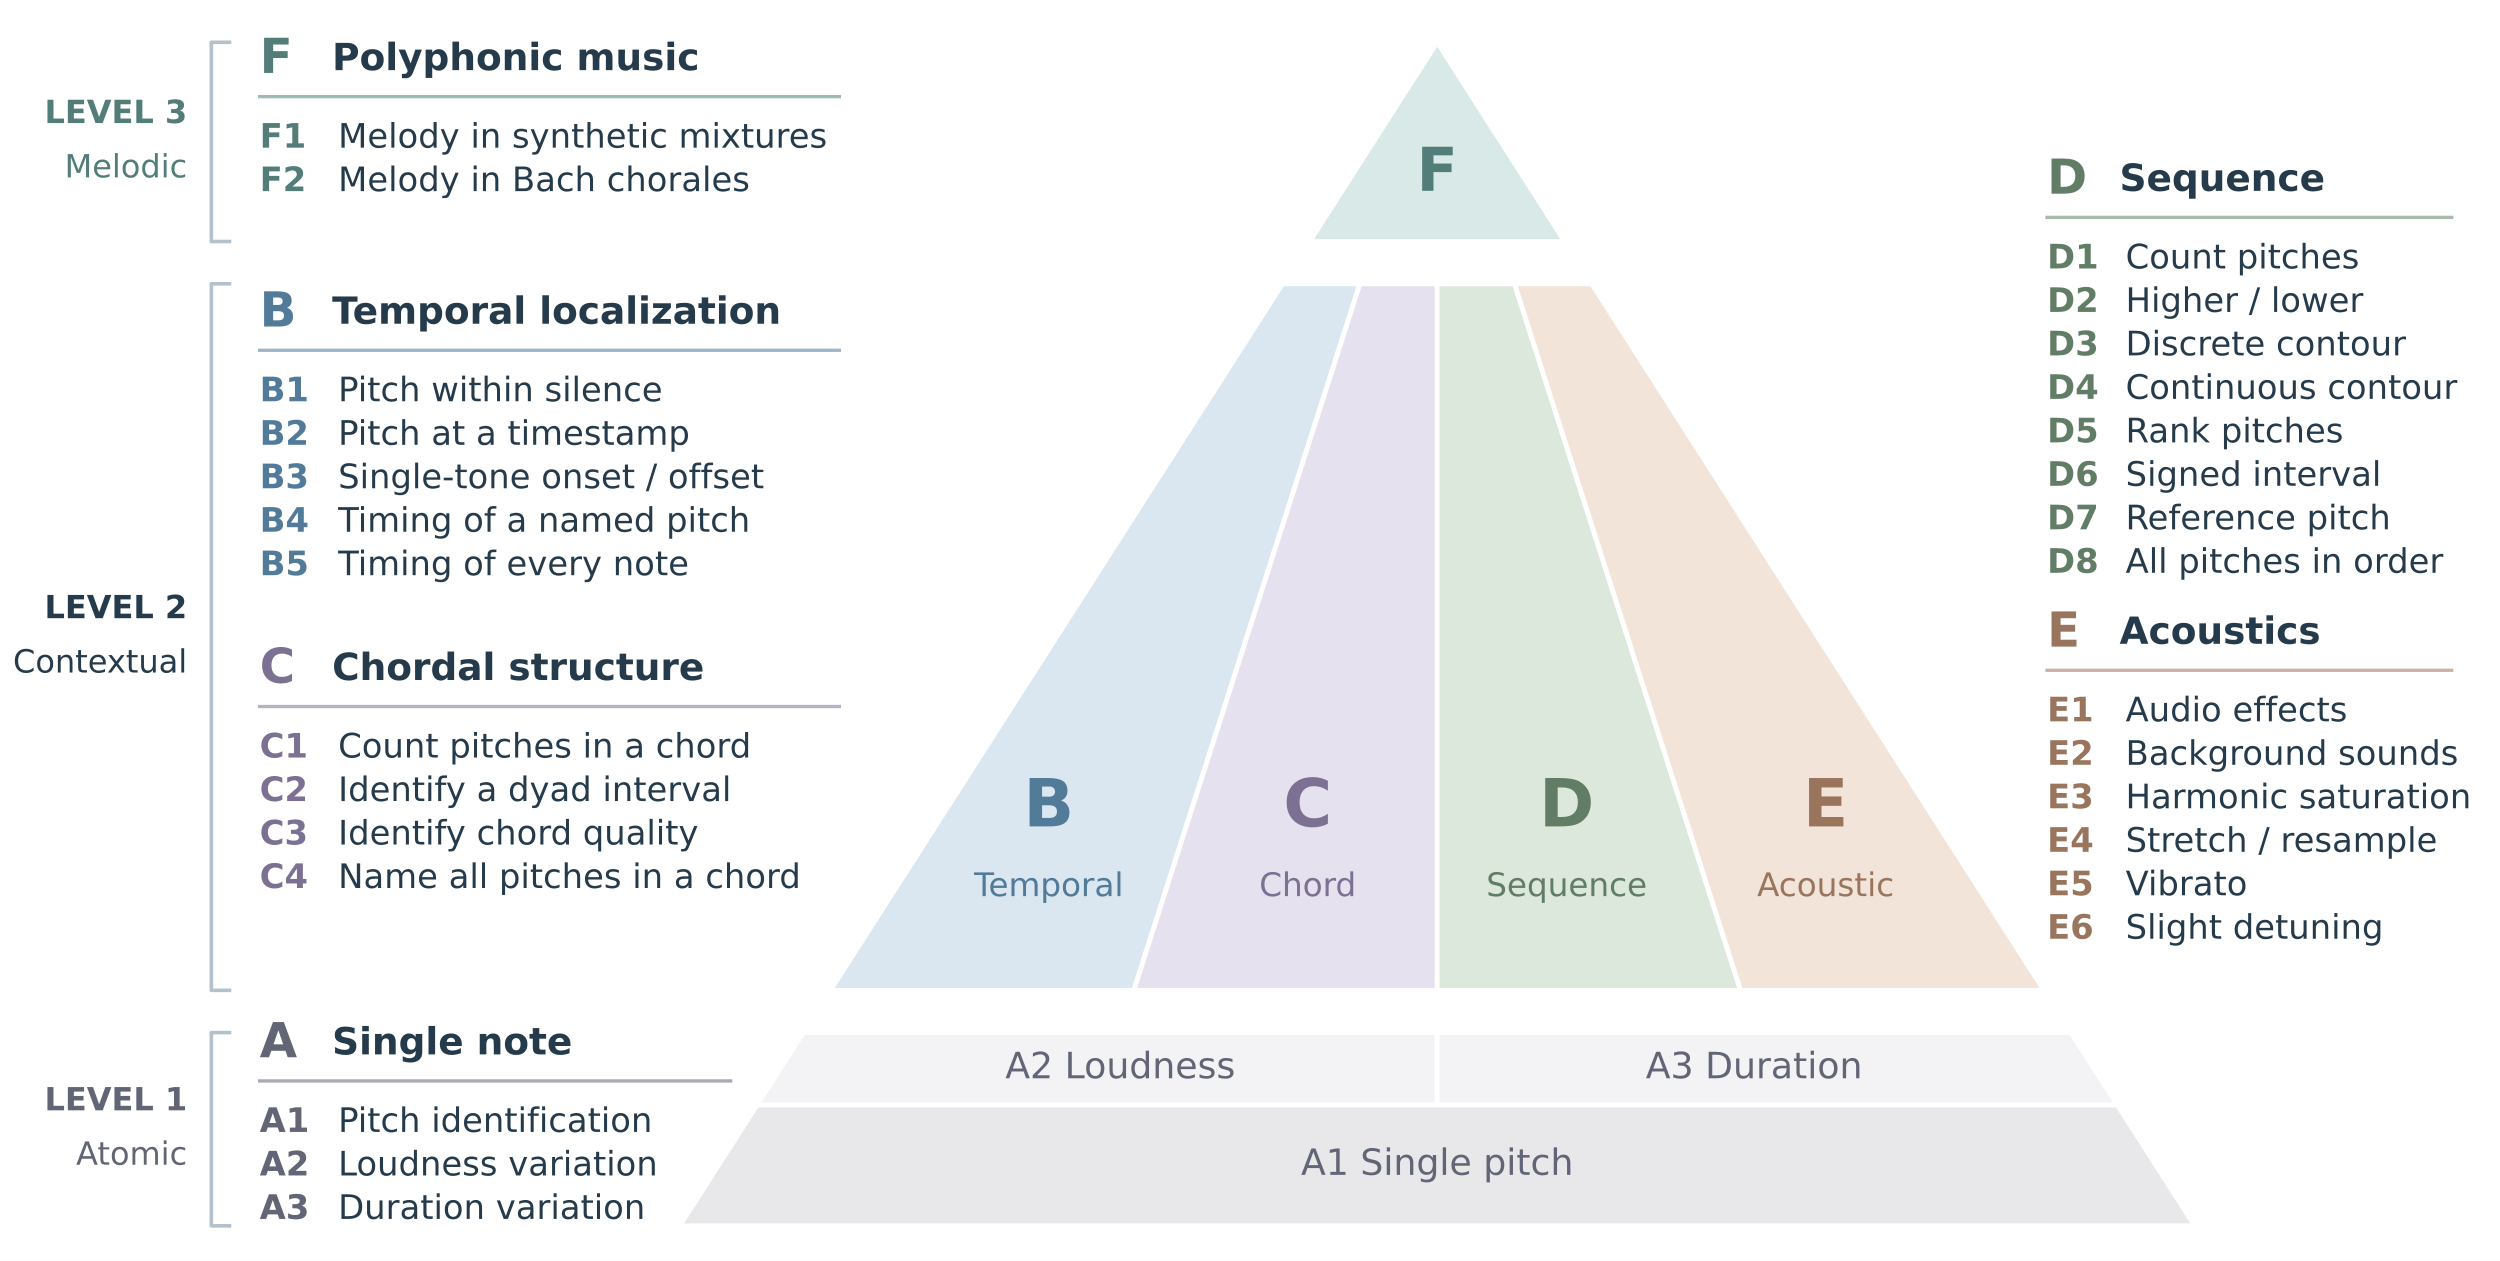
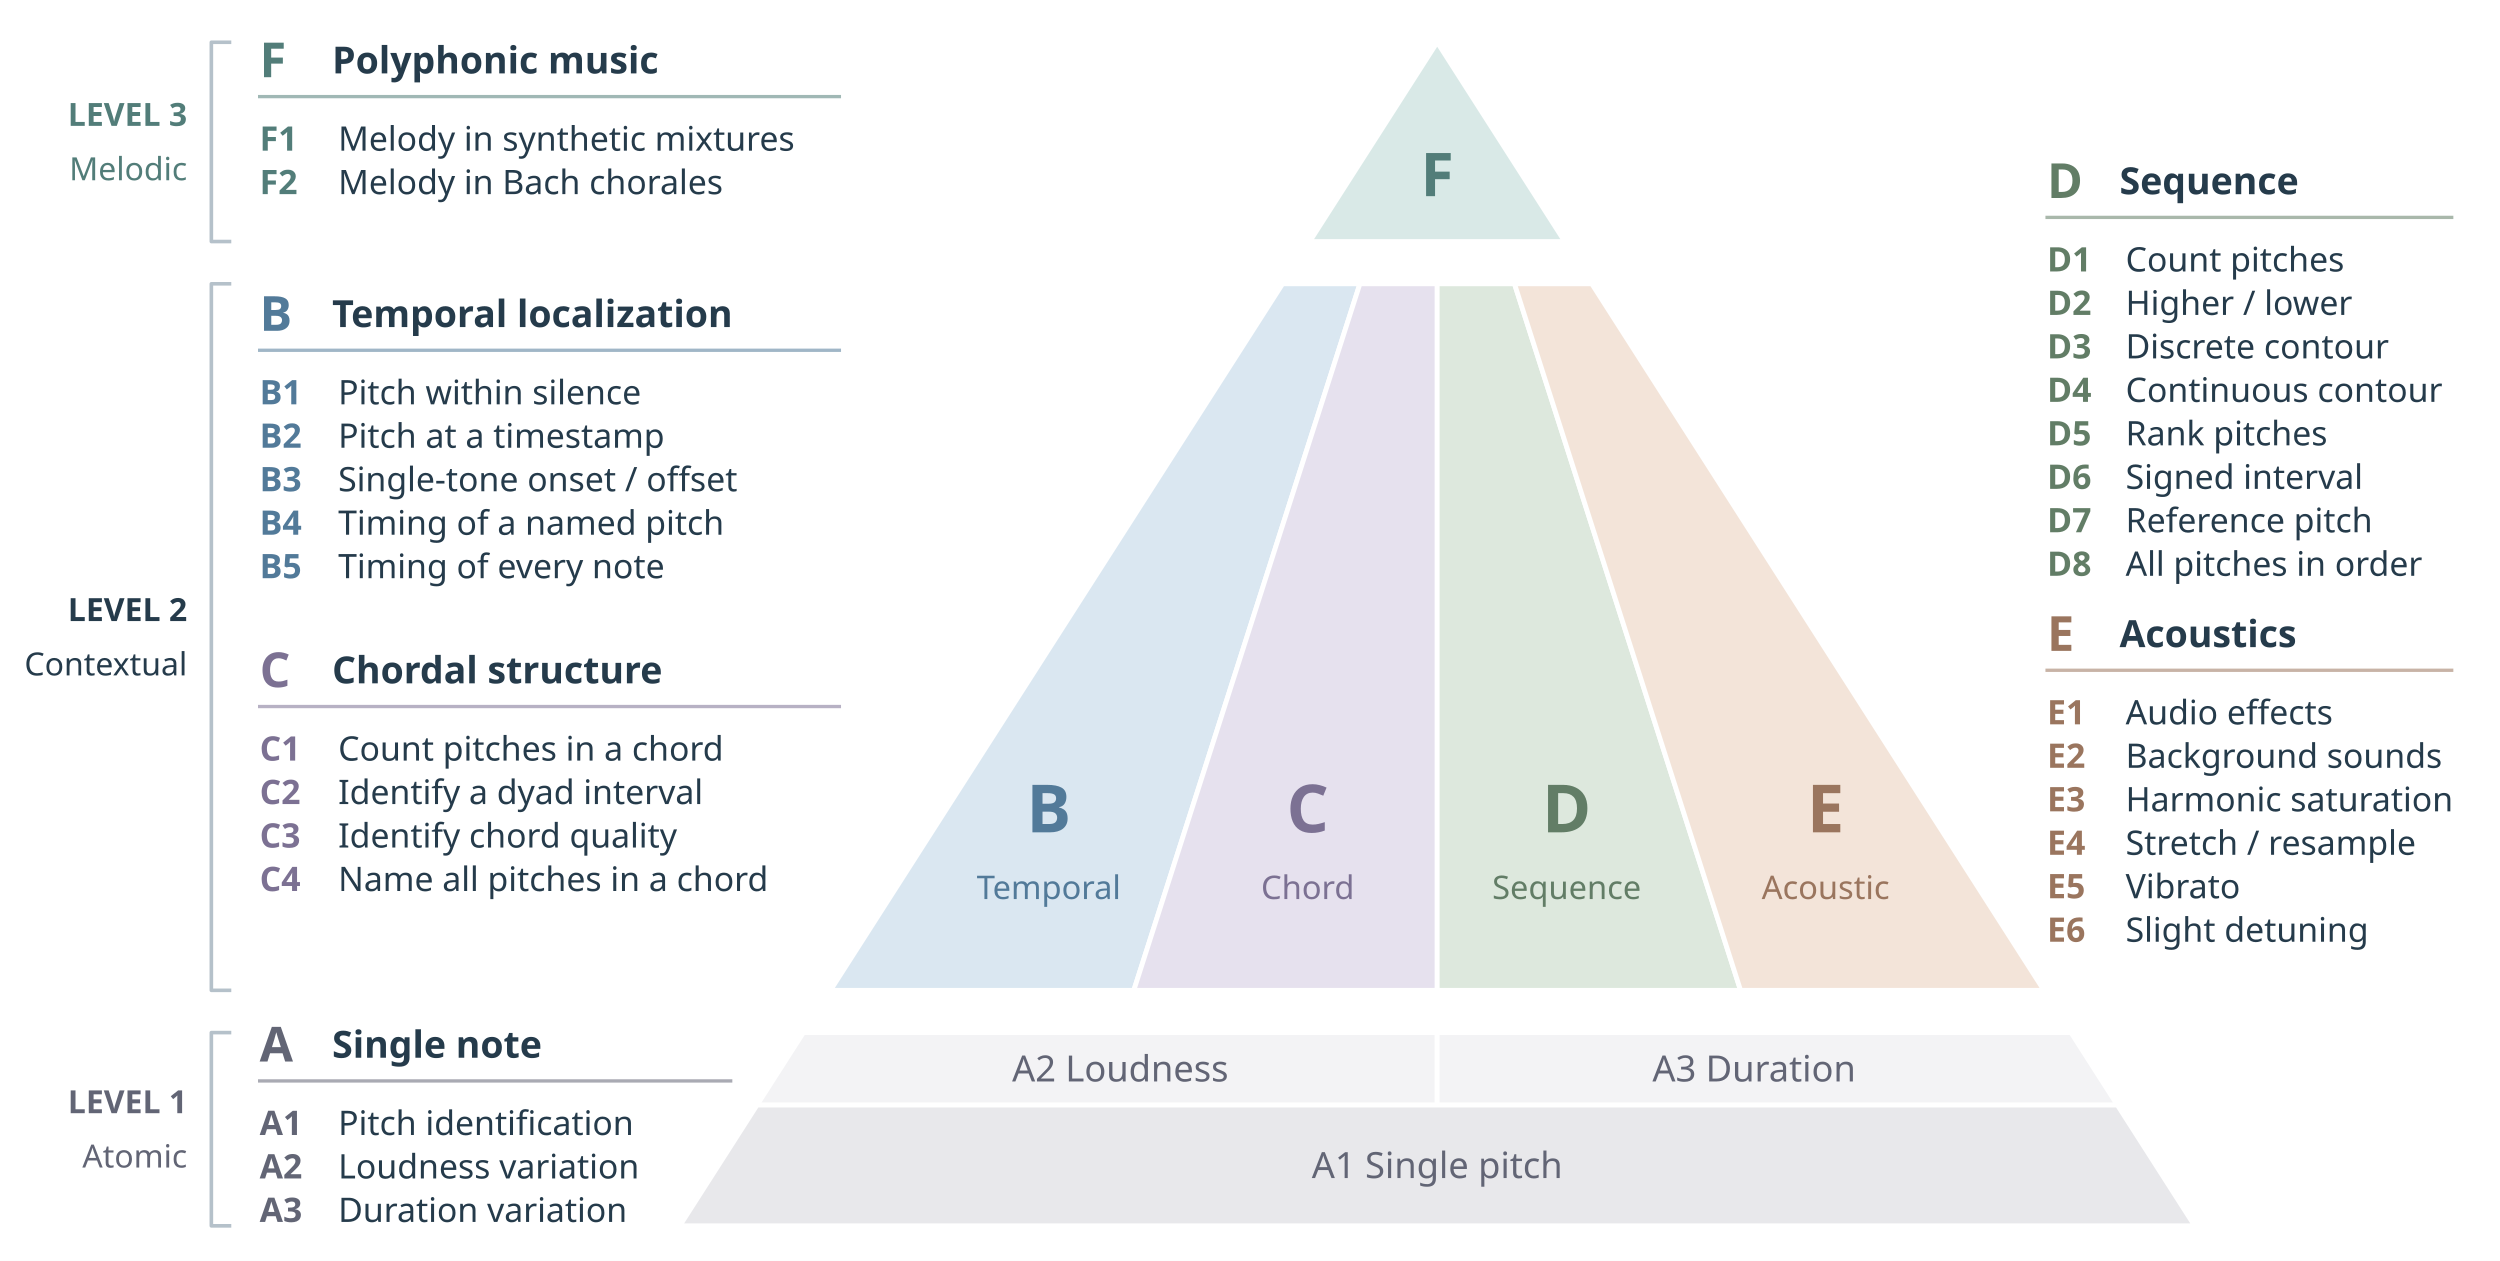
<svg xmlns="http://www.w3.org/2000/svg" width="414pt" height="208.8pt" viewBox="0 0 414 208.8" version="1.1">
  <defs>
    <style type="text/css">*{stroke-linejoin: round; stroke-linecap: butt}</style>
  </defs>
  <g id="figure_1">
    <g id="patch_1">
      <path d="M 0 208.8 L 414 208.8 L 414 0 L 0 0 z " style="fill: #ffffff" />
    </g>
    <g id="axes_1">
      <g id="patch_2">
-         <path d="M 238 7 L 259.12 40 L 216.88 40 z " clip-path="url(#p6b2ebe92a2)" style="fill: #d9e9e7; stroke: #ffffff; stroke-width: 0.8; stroke-linejoin: miter" />
+         <path d="M 238 7 L 259.12 40 L 216.88 40 z " clip-path="url(#p5113dd8b71)" style="fill: #d9e9e7; stroke: #ffffff; stroke-width: 0.8; stroke-linejoin: miter" />
      </g>
      <g id="patch_3">
-         <path d="M 212.4 47 L 225.2 47 L 187.76 164 L 137.52 164 z " clip-path="url(#p6b2ebe92a2)" style="fill: #dae7f1; stroke: #ffffff; stroke-width: 0.8; stroke-linejoin: miter" />
+         <path d="M 212.4 47 L 225.2 47 L 187.76 164 L 137.52 164 z " clip-path="url(#p5113dd8b71)" style="fill: #dae7f1; stroke: #ffffff; stroke-width: 0.8; stroke-linejoin: miter" />
      </g>
      <g id="patch_4">
-         <path d="M 225.2 47 L 238 47 L 238 164 L 187.76 164 z " clip-path="url(#p6b2ebe92a2)" style="fill: #e6e1ee; stroke: #ffffff; stroke-width: 0.8; stroke-linejoin: miter" />
+         <path d="M 225.2 47 L 238 47 L 238 164 L 187.76 164 z " clip-path="url(#p5113dd8b71)" style="fill: #e6e1ee; stroke: #ffffff; stroke-width: 0.8; stroke-linejoin: miter" />
      </g>
      <g id="patch_5">
-         <path d="M 238 47 L 250.8 47 L 288.24 164 L 238 164 z " clip-path="url(#p6b2ebe92a2)" style="fill: #dde8dd; stroke: #ffffff; stroke-width: 0.8; stroke-linejoin: miter" />
+         <path d="M 238 47 L 250.8 47 L 288.24 164 L 238 164 z " clip-path="url(#p5113dd8b71)" style="fill: #dde8dd; stroke: #ffffff; stroke-width: 0.8; stroke-linejoin: miter" />
      </g>
      <g id="patch_6">
-         <path d="M 250.8 47 L 263.6 47 L 338.48 164 L 288.24 164 z " clip-path="url(#p6b2ebe92a2)" style="fill: #f3e4d9; stroke: #ffffff; stroke-width: 0.8; stroke-linejoin: miter" />
+         <path d="M 250.8 47 L 263.6 47 L 338.48 164 L 288.24 164 z " clip-path="url(#p5113dd8b71)" style="fill: #f3e4d9; stroke: #ffffff; stroke-width: 0.8; stroke-linejoin: miter" />
      </g>
      <g id="patch_7">
-         <path d="M 133.04 171 L 238 171 L 238 183 L 125.36 183 z " clip-path="url(#p6b2ebe92a2)" style="fill: #f3f3f5; stroke: #ffffff; stroke-width: 0.8; stroke-linejoin: miter" />
+         <path d="M 133.04 171 L 238 171 L 238 183 L 125.36 183 z " clip-path="url(#p5113dd8b71)" style="fill: #f3f3f5; stroke: #ffffff; stroke-width: 0.8; stroke-linejoin: miter" />
      </g>
      <g id="patch_8">
-         <path d="M 238 171 L 342.96 171 L 350.64 183 L 238 183 z " clip-path="url(#p6b2ebe92a2)" style="fill: #f3f3f5; stroke: #ffffff; stroke-width: 0.8; stroke-linejoin: miter" />
+         <path d="M 238 171 L 342.96 171 L 350.64 183 L 238 183 z " clip-path="url(#p5113dd8b71)" style="fill: #f3f3f5; stroke: #ffffff; stroke-width: 0.8; stroke-linejoin: miter" />
      </g>
      <g id="patch_9">
-         <path d="M 125.36 183 L 350.64 183 L 363.44 203 L 112.56 203 z " clip-path="url(#p6b2ebe92a2)" style="fill: #e8e8eb; stroke: #ffffff; stroke-width: 0.8; stroke-linejoin: miter" />
+         <path d="M 125.36 183 L 350.64 183 L 363.44 203 L 112.56 203 z " clip-path="url(#p5113dd8b71)" style="fill: #e8e8eb; stroke: #ffffff; stroke-width: 0.8; stroke-linejoin: miter" />
      </g>
      <g id="line2d_1">
-         <path d="M 38 7 L 35 7 L 35 40 L 38 40 " clip-path="url(#p6b2ebe92a2)" style="fill: none; stroke: #b5c1ca; stroke-width: 0.6; stroke-linecap: square" />
+         <path d="M 38 7 L 35 7 L 35 40 L 38 40 " clip-path="url(#p5113dd8b71)" style="fill: none; stroke: #b5c1ca; stroke-width: 0.6; stroke-linecap: square" />
      </g>
      <g id="line2d_2">
-         <path d="M 38 47 L 35 47 L 35 164 L 38 164 " clip-path="url(#p6b2ebe92a2)" style="fill: none; stroke: #b5c1ca; stroke-width: 0.6; stroke-linecap: square" />
+         <path d="M 38 47 L 35 47 L 35 164 L 38 164 " clip-path="url(#p5113dd8b71)" style="fill: none; stroke: #b5c1ca; stroke-width: 0.6; stroke-linecap: square" />
      </g>
      <g id="line2d_3">
-         <path d="M 38 171 L 35 171 L 35 203 L 38 203 " clip-path="url(#p6b2ebe92a2)" style="fill: none; stroke: #b5c1ca; stroke-width: 0.6; stroke-linecap: square" />
+         <path d="M 38 171 L 35 171 L 35 203 L 38 203 " clip-path="url(#p5113dd8b71)" style="fill: none; stroke: #b5c1ca; stroke-width: 0.6; stroke-linecap: square" />
      </g>
      <g id="line2d_4">
-         <path d="M 43 179 L 121 179 " clip-path="url(#p6b2ebe92a2)" style="fill: none; stroke: #626575; stroke-opacity: 0.55; stroke-width: 0.55; stroke-linecap: square" />
+         <path d="M 43 179 L 121 179 " clip-path="url(#p5113dd8b71)" style="fill: none; stroke: #626575; stroke-opacity: 0.55; stroke-width: 0.55; stroke-linecap: square" />
      </g>
      <g id="line2d_5">
-         <path d="M 43 58 L 139 58 " clip-path="url(#p6b2ebe92a2)" style="fill: none; stroke: #527a99; stroke-opacity: 0.55; stroke-width: 0.55; stroke-linecap: square" />
+         <path d="M 43 58 L 139 58 " clip-path="url(#p5113dd8b71)" style="fill: none; stroke: #527a99; stroke-opacity: 0.55; stroke-width: 0.55; stroke-linecap: square" />
      </g>
      <g id="line2d_6">
-         <path d="M 43 117 L 139 117 " clip-path="url(#p6b2ebe92a2)" style="fill: none; stroke: #7c7193; stroke-opacity: 0.55; stroke-width: 0.55; stroke-linecap: square" />
+         <path d="M 43 117 L 139 117 " clip-path="url(#p5113dd8b71)" style="fill: none; stroke: #7c7193; stroke-opacity: 0.55; stroke-width: 0.55; stroke-linecap: square" />
      </g>
      <g id="line2d_7">
-         <path d="M 339 36 L 406 36 " clip-path="url(#p6b2ebe92a2)" style="fill: none; stroke: #627d66; stroke-opacity: 0.55; stroke-width: 0.55; stroke-linecap: square" />
+         <path d="M 339 36 L 406 36 " clip-path="url(#p5113dd8b71)" style="fill: none; stroke: #627d66; stroke-opacity: 0.55; stroke-width: 0.55; stroke-linecap: square" />
      </g>
      <g id="line2d_8">
-         <path d="M 339 111 L 406 111 " clip-path="url(#p6b2ebe92a2)" style="fill: none; stroke: #9a755e; stroke-opacity: 0.55; stroke-width: 0.55; stroke-linecap: square" />
+         <path d="M 339 111 L 406 111 " clip-path="url(#p5113dd8b71)" style="fill: none; stroke: #9a755e; stroke-opacity: 0.55; stroke-width: 0.55; stroke-linecap: square" />
      </g>
      <g id="line2d_9">
-         <path d="M 43 16 L 139 16 " clip-path="url(#p6b2ebe92a2)" style="fill: none; stroke: #527d79; stroke-opacity: 0.55; stroke-width: 0.55; stroke-linecap: square" />
+         <path d="M 43 16 L 139 16 " clip-path="url(#p5113dd8b71)" style="fill: none; stroke: #527d79; stroke-opacity: 0.55; stroke-width: 0.55; stroke-linecap: square" />
      </g>
      <g id="text_1">
-         <text style="font-weight: 700; font-size: 10px; font-family: 'DejaVu Sans', sans-serif; text-anchor: middle; fill: #527d79" x="238" y="31.598" transform="rotate(-0 238 31.59766)">F</text>
+         <text style="font-weight: 600; font-size: 10px; font-family: 'Hanken Grotesk', sans-serif; text-anchor: middle; fill: #527d79" x="238" y="32.485" transform="rotate(-0 238 32.485)">F</text>
      </g>
      <g id="text_2">
-         <text style="font-weight: 700; font-size: 11px; font-family: 'DejaVu Sans', sans-serif; text-anchor: middle; fill: #527a99" x="173.68" y="136.857" transform="rotate(-0 173.68 136.8574)">B</text>
+         <text style="font-weight: 600; font-size: 11px; font-family: 'Hanken Grotesk', sans-serif; text-anchor: middle; fill: #527a99" x="173.68" y="137.833" transform="rotate(-0 173.68 137.8335)">B</text>
      </g>
      <g id="text_3">
-         <text style="font-size: 5.4px; font-family: 'DejaVu Sans', sans-serif; text-anchor: middle; fill: #527a99" x="173.68" y="148.403" transform="rotate(-0 173.68 148.4029)">Temporal</text>
+         <text style="font-size: 5.4px; font-family: 'Hanken Grotesk', sans-serif; text-anchor: middle; fill: #527a99" x="173.68" y="148.882" transform="rotate(-0 173.68 148.8819)">Temporal</text>
      </g>
      <g id="text_4">
-         <text style="font-weight: 700; font-size: 11px; font-family: 'DejaVu Sans', sans-serif; text-anchor: middle; fill: #7c7193" x="216.56" y="136.857" transform="rotate(-0 216.56 136.8574)">C</text>
+         <text style="font-weight: 600; font-size: 11px; font-family: 'Hanken Grotesk', sans-serif; text-anchor: middle; fill: #7c7193" x="216.56" y="137.833" transform="rotate(-0 216.56 137.8335)">C</text>
      </g>
      <g id="text_5">
-         <text style="font-size: 5.4px; font-family: 'DejaVu Sans', sans-serif; text-anchor: middle; fill: #7c7193" x="216.56" y="148.403" transform="rotate(-0 216.56 148.4029)">Chord</text>
+         <text style="font-size: 5.4px; font-family: 'Hanken Grotesk', sans-serif; text-anchor: middle; fill: #7c7193" x="216.56" y="148.882" transform="rotate(-0 216.56 148.8819)">Chord</text>
      </g>
      <g id="text_6">
-         <text style="font-weight: 700; font-size: 11px; font-family: 'DejaVu Sans', sans-serif; text-anchor: middle; fill: #627d66" x="259.44" y="136.857" transform="rotate(-0 259.44 136.8574)">D</text>
+         <text style="font-weight: 600; font-size: 11px; font-family: 'Hanken Grotesk', sans-serif; text-anchor: middle; fill: #627d66" x="259.44" y="137.833" transform="rotate(-0 259.44 137.8335)">D</text>
      </g>
      <g id="text_7">
-         <text style="font-size: 5.4px; font-family: 'DejaVu Sans', sans-serif; text-anchor: middle; fill: #627d66" x="259.44" y="148.403" transform="rotate(-0 259.44 148.4027)">Sequence</text>
+         <text style="font-size: 5.4px; font-family: 'Hanken Grotesk', sans-serif; text-anchor: middle; fill: #627d66" x="259.44" y="148.882" transform="rotate(-0 259.44 148.8819)">Sequence</text>
      </g>
      <g id="text_8">
-         <text style="font-weight: 700; font-size: 11px; font-family: 'DejaVu Sans', sans-serif; text-anchor: middle; fill: #9a755e" x="302.32" y="136.857" transform="rotate(-0 302.32 136.8574)">E</text>
+         <text style="font-weight: 600; font-size: 11px; font-family: 'Hanken Grotesk', sans-serif; text-anchor: middle; fill: #9a755e" x="302.32" y="137.833" transform="rotate(-0 302.32 137.8335)">E</text>
      </g>
      <g id="text_9">
-         <text style="font-size: 5.4px; font-family: 'DejaVu Sans', sans-serif; text-anchor: middle; fill: #9a755e" x="302.32" y="148.403" transform="rotate(-0 302.32 148.4029)">Acoustic</text>
+         <text style="font-size: 5.4px; font-family: 'Hanken Grotesk', sans-serif; text-anchor: middle; fill: #9a755e" x="302.32" y="148.882" transform="rotate(-0 302.32 148.8819)">Acoustic</text>
      </g>
      <g id="text_10">
-         <text style="font-size: 6px; font-family: 'DejaVu Sans', sans-serif; text-anchor: middle; fill: #626575" x="185.52" y="178.559" transform="rotate(-0 185.52 178.5588)">A2  Loudness</text>
+         <text style="font-size: 6px; font-family: 'Hanken Grotesk', sans-serif; text-anchor: middle; fill: #626575" x="185.52" y="179.091" transform="rotate(-0 185.52 179.091)">A2  Loudness</text>
      </g>
      <g id="text_11">
-         <text style="font-size: 6px; font-family: 'DejaVu Sans', sans-serif; text-anchor: middle; fill: #626575" x="290.48" y="178.559" transform="rotate(-0 290.48 178.5588)">A3  Duration</text>
+         <text style="font-size: 6px; font-family: 'Hanken Grotesk', sans-serif; text-anchor: middle; fill: #626575" x="290.48" y="179.091" transform="rotate(-0 290.48 179.091)">A3  Duration</text>
      </g>
      <g id="text_12">
-         <text style="font-size: 6px; font-family: 'DejaVu Sans', sans-serif; text-anchor: middle; fill: #626575" x="238" y="194.559" transform="rotate(-0 238 194.5588)">A1  Single pitch</text>
+         <text style="font-size: 6px; font-family: 'Hanken Grotesk', sans-serif; text-anchor: middle; fill: #626575" x="238" y="195.091" transform="rotate(-0 238 195.091)">A1  Single pitch</text>
      </g>
      <g id="text_13">
-         <text style="font-weight: 700; font-size: 5.3px; font-family: 'DejaVu Sans', sans-serif; text-anchor: end; fill: #527d79" x="31" y="20.377" transform="rotate(-0 31 20.37676)">LEVEL 3</text>
+         <text style="font-weight: 600; font-size: 5.3px; font-family: 'Hanken Grotesk', sans-serif; text-anchor: end; fill: #527d79" x="31" y="20.847" transform="rotate(-0 31 20.84705)">LEVEL 3</text>
      </g>
      <g id="text_14">
-         <text style="font-size: 5.3px; font-family: 'DejaVu Sans', sans-serif; text-anchor: end; fill: #527d79" x="31" y="29.377" transform="rotate(-0 31 29.37696)">Melodic</text>
+         <text style="font-size: 5.3px; font-family: 'Hanken Grotesk', sans-serif; text-anchor: end; fill: #527d79" x="31" y="29.847" transform="rotate(-0 31 29.84705)">Melodic</text>
      </g>
      <g id="text_15">
-         <text style="font-weight: 700; font-size: 5.3px; font-family: 'DejaVu Sans', sans-serif; text-anchor: end; fill: #253b4b" x="31" y="102.377" transform="rotate(-0 31 102.3768)">LEVEL 2</text>
+         <text style="font-weight: 600; font-size: 5.3px; font-family: 'Hanken Grotesk', sans-serif; text-anchor: end; fill: #253b4b" x="31" y="102.847" transform="rotate(-0 31 102.847)">LEVEL 2</text>
      </g>
      <g id="text_16">
-         <text style="font-size: 5.3px; font-family: 'DejaVu Sans', sans-serif; text-anchor: end; fill: #253b4b" x="31" y="111.377" transform="rotate(-0 31 111.377)">Contextual</text>
+         <text style="font-size: 5.3px; font-family: 'Hanken Grotesk', sans-serif; text-anchor: end; fill: #253b4b" x="31" y="111.847" transform="rotate(-0 31 111.847)">Contextual</text>
      </g>
      <g id="text_17">
-         <text style="font-weight: 700; font-size: 5.3px; font-family: 'DejaVu Sans', sans-serif; text-anchor: end; fill: #626575" x="31" y="183.877" transform="rotate(-0 31 183.8768)">LEVEL 1</text>
+         <text style="font-weight: 600; font-size: 5.3px; font-family: 'Hanken Grotesk', sans-serif; text-anchor: end; fill: #626575" x="31" y="184.347" transform="rotate(-0 31 184.347)">LEVEL 1</text>
      </g>
      <g id="text_18">
-         <text style="font-size: 5.3px; font-family: 'DejaVu Sans', sans-serif; text-anchor: end; fill: #626575" x="31" y="192.877" transform="rotate(-0 31 192.877)">Atomic</text>
+         <text style="font-size: 5.3px; font-family: 'Hanken Grotesk', sans-serif; text-anchor: end; fill: #626575" x="31" y="193.347" transform="rotate(-0 31 193.347)">Atomic</text>
      </g>
      <g id="text_19">
-         <text style="font-weight: 700; font-size: 8px; font-family: 'DejaVu Sans', sans-serif; text-anchor: start; fill: #626575" x="43" y="175.078" transform="rotate(-0 43 175.0781)">A</text>
+         <text style="font-weight: 600; font-size: 8px; font-family: 'Hanken Grotesk', sans-serif; text-anchor: start; fill: #626575" x="43" y="175.788" transform="rotate(-0 43 175.788)">A</text>
      </g>
      <g id="text_20">
-         <text style="font-weight: 700; font-size: 6.2px; font-family: 'DejaVu Sans', sans-serif; text-anchor: start; fill: #253b4b" x="55" y="174.611" transform="rotate(-0 55 174.6108)">Single note</text>
+         <text style="font-weight: 600; font-size: 6.2px; font-family: 'Hanken Grotesk', sans-serif; text-anchor: start; fill: #253b4b" x="55" y="175.161" transform="rotate(-0 55 175.1607)">Single note</text>
      </g>
      <g id="text_21">
-         <text style="font-weight: 700; font-size: 5.6px; font-family: 'DejaVu Sans', sans-serif; text-anchor: start; fill: #626575" x="43" y="187.455" transform="rotate(-0 43 187.4547)">A1</text>
+         <text style="font-weight: 600; font-size: 5.6px; font-family: 'Hanken Grotesk', sans-serif; text-anchor: start; fill: #626575" x="43" y="187.952" transform="rotate(-0 43 187.9516)">A1</text>
      </g>
      <g id="text_22">
-         <text style="font-size: 5.6px; font-family: 'DejaVu Sans', sans-serif; text-anchor: start; fill: #253b4b" x="56" y="187.455" transform="rotate(-0 56 187.4549)">Pitch identification</text>
+         <text style="font-size: 5.6px; font-family: 'Hanken Grotesk', sans-serif; text-anchor: start; fill: #253b4b" x="56" y="187.952" transform="rotate(-0 56 187.9516)">Pitch identification</text>
      </g>
      <g id="text_23">
-         <text style="font-weight: 700; font-size: 5.6px; font-family: 'DejaVu Sans', sans-serif; text-anchor: start; fill: #626575" x="43" y="194.655" transform="rotate(-0 43 194.6547)">A2</text>
+         <text style="font-weight: 600; font-size: 5.6px; font-family: 'Hanken Grotesk', sans-serif; text-anchor: start; fill: #626575" x="43" y="195.152" transform="rotate(-0 43 195.1516)">A2</text>
      </g>
      <g id="text_24">
-         <text style="font-size: 5.6px; font-family: 'DejaVu Sans', sans-serif; text-anchor: start; fill: #253b4b" x="56" y="194.655" transform="rotate(-0 56 194.6549)">Loudness variation</text>
+         <text style="font-size: 5.6px; font-family: 'Hanken Grotesk', sans-serif; text-anchor: start; fill: #253b4b" x="56" y="195.152" transform="rotate(-0 56 195.1516)">Loudness variation</text>
      </g>
      <g id="text_25">
-         <text style="font-weight: 700; font-size: 5.6px; font-family: 'DejaVu Sans', sans-serif; text-anchor: start; fill: #626575" x="43" y="201.855" transform="rotate(-0 43 201.8547)">A3</text>
+         <text style="font-weight: 600; font-size: 5.6px; font-family: 'Hanken Grotesk', sans-serif; text-anchor: start; fill: #626575" x="43" y="202.352" transform="rotate(-0 43 202.3516)">A3</text>
      </g>
      <g id="text_26">
-         <text style="font-size: 5.6px; font-family: 'DejaVu Sans', sans-serif; text-anchor: start; fill: #253b4b" x="56" y="201.855" transform="rotate(-0 56 201.8549)">Duration variation</text>
+         <text style="font-size: 5.6px; font-family: 'Hanken Grotesk', sans-serif; text-anchor: start; fill: #253b4b" x="56" y="202.352" transform="rotate(-0 56 202.3516)">Duration variation</text>
      </g>
      <g id="text_27">
-         <text style="font-weight: 700; font-size: 8px; font-family: 'DejaVu Sans', sans-serif; text-anchor: start; fill: #527a99" x="43" y="54.078" transform="rotate(-0 43 54.07812)">B</text>
+         <text style="font-weight: 600; font-size: 8px; font-family: 'Hanken Grotesk', sans-serif; text-anchor: start; fill: #527a99" x="43" y="54.788" transform="rotate(-0 43 54.788)">B</text>
      </g>
      <g id="text_28">
-         <text style="font-weight: 700; font-size: 6.2px; font-family: 'DejaVu Sans', sans-serif; text-anchor: start; fill: #253b4b" x="55" y="53.611" transform="rotate(-0 55 53.61079)">Temporal localization</text>
+         <text style="font-weight: 600; font-size: 6.2px; font-family: 'Hanken Grotesk', sans-serif; text-anchor: start; fill: #253b4b" x="55" y="54.161" transform="rotate(-0 55 54.1607)">Temporal localization</text>
      </g>
      <g id="text_29">
-         <text style="font-weight: 700; font-size: 5.6px; font-family: 'DejaVu Sans', sans-serif; text-anchor: start; fill: #527a99" x="43" y="66.455" transform="rotate(-0 43 66.45469)">B1</text>
+         <text style="font-weight: 600; font-size: 5.6px; font-family: 'Hanken Grotesk', sans-serif; text-anchor: start; fill: #527a99" x="43" y="66.952" transform="rotate(-0 43 66.9516)">B1</text>
      </g>
      <g id="text_30">
-         <text style="font-size: 5.6px; font-family: 'DejaVu Sans', sans-serif; text-anchor: start; fill: #253b4b" x="56" y="66.455" transform="rotate(-0 56 66.45491)">Pitch within silence</text>
+         <text style="font-size: 5.6px; font-family: 'Hanken Grotesk', sans-serif; text-anchor: start; fill: #253b4b" x="56" y="66.952" transform="rotate(-0 56 66.9516)">Pitch within silence</text>
      </g>
      <g id="text_31">
-         <text style="font-weight: 700; font-size: 5.6px; font-family: 'DejaVu Sans', sans-serif; text-anchor: start; fill: #527a99" x="43" y="73.655" transform="rotate(-0 43 73.65469)">B2</text>
+         <text style="font-weight: 600; font-size: 5.6px; font-family: 'Hanken Grotesk', sans-serif; text-anchor: start; fill: #527a99" x="43" y="74.152" transform="rotate(-0 43 74.1516)">B2</text>
      </g>
      <g id="text_32">
-         <text style="font-size: 5.6px; font-family: 'DejaVu Sans', sans-serif; text-anchor: start; fill: #253b4b" x="56" y="73.655" transform="rotate(-0 56 73.65491)">Pitch at a timestamp</text>
+         <text style="font-size: 5.6px; font-family: 'Hanken Grotesk', sans-serif; text-anchor: start; fill: #253b4b" x="56" y="74.152" transform="rotate(-0 56 74.1516)">Pitch at a timestamp</text>
      </g>
      <g id="text_33">
-         <text style="font-weight: 700; font-size: 5.6px; font-family: 'DejaVu Sans', sans-serif; text-anchor: start; fill: #527a99" x="43" y="80.855" transform="rotate(-0 43 80.85469)">B3</text>
+         <text style="font-weight: 600; font-size: 5.6px; font-family: 'Hanken Grotesk', sans-serif; text-anchor: start; fill: #527a99" x="43" y="81.352" transform="rotate(-0 43 81.3516)">B3</text>
      </g>
      <g id="text_34">
-         <text style="font-size: 5.6px; font-family: 'DejaVu Sans', sans-serif; text-anchor: start; fill: #253b4b" x="56" y="80.855" transform="rotate(-0 56 80.85491)">Single-tone onset / offset</text>
+         <text style="font-size: 5.6px; font-family: 'Hanken Grotesk', sans-serif; text-anchor: start; fill: #253b4b" x="56" y="81.352" transform="rotate(-0 56 81.3516)">Single-tone onset / offset</text>
      </g>
      <g id="text_35">
-         <text style="font-weight: 700; font-size: 5.6px; font-family: 'DejaVu Sans', sans-serif; text-anchor: start; fill: #527a99" x="43" y="88.055" transform="rotate(-0 43 88.05469)">B4</text>
+         <text style="font-weight: 600; font-size: 5.6px; font-family: 'Hanken Grotesk', sans-serif; text-anchor: start; fill: #527a99" x="43" y="88.552" transform="rotate(-0 43 88.5516)">B4</text>
      </g>
      <g id="text_36">
-         <text style="font-size: 5.6px; font-family: 'DejaVu Sans', sans-serif; text-anchor: start; fill: #253b4b" x="56" y="88.055" transform="rotate(-0 56 88.05491)">Timing of a named pitch</text>
+         <text style="font-size: 5.6px; font-family: 'Hanken Grotesk', sans-serif; text-anchor: start; fill: #253b4b" x="56" y="88.552" transform="rotate(-0 56 88.5516)">Timing of a named pitch</text>
      </g>
      <g id="text_37">
-         <text style="font-weight: 700; font-size: 5.6px; font-family: 'DejaVu Sans', sans-serif; text-anchor: start; fill: #527a99" x="43" y="95.255" transform="rotate(-0 43 95.25469)">B5</text>
+         <text style="font-weight: 600; font-size: 5.6px; font-family: 'Hanken Grotesk', sans-serif; text-anchor: start; fill: #527a99" x="43" y="95.752" transform="rotate(-0 43 95.7516)">B5</text>
      </g>
      <g id="text_38">
-         <text style="font-size: 5.6px; font-family: 'DejaVu Sans', sans-serif; text-anchor: start; fill: #253b4b" x="56" y="95.255" transform="rotate(-0 56 95.25491)">Timing of every note</text>
+         <text style="font-size: 5.6px; font-family: 'Hanken Grotesk', sans-serif; text-anchor: start; fill: #253b4b" x="56" y="95.752" transform="rotate(-0 56 95.7516)">Timing of every note</text>
      </g>
      <g id="text_39">
-         <text style="font-weight: 700; font-size: 8px; font-family: 'DejaVu Sans', sans-serif; text-anchor: start; fill: #7c7193" x="43" y="113.078" transform="rotate(-0 43 113.0781)">C</text>
+         <text style="font-weight: 600; font-size: 8px; font-family: 'Hanken Grotesk', sans-serif; text-anchor: start; fill: #7c7193" x="43" y="113.788" transform="rotate(-0 43 113.788)">C</text>
      </g>
      <g id="text_40">
-         <text style="font-weight: 700; font-size: 6.2px; font-family: 'DejaVu Sans', sans-serif; text-anchor: start; fill: #253b4b" x="55" y="112.611" transform="rotate(-0 55 112.6108)">Chordal structure</text>
+         <text style="font-weight: 600; font-size: 6.2px; font-family: 'Hanken Grotesk', sans-serif; text-anchor: start; fill: #253b4b" x="55" y="113.161" transform="rotate(-0 55 113.1607)">Chordal structure</text>
      </g>
      <g id="text_41">
-         <text style="font-weight: 700; font-size: 5.6px; font-family: 'DejaVu Sans', sans-serif; text-anchor: start; fill: #7c7193" x="43" y="125.455" transform="rotate(-0 43 125.4547)">C1</text>
+         <text style="font-weight: 600; font-size: 5.6px; font-family: 'Hanken Grotesk', sans-serif; text-anchor: start; fill: #7c7193" x="43" y="125.952" transform="rotate(-0 43 125.9516)">C1</text>
      </g>
      <g id="text_42">
-         <text style="font-size: 5.6px; font-family: 'DejaVu Sans', sans-serif; text-anchor: start; fill: #253b4b" x="56" y="125.455" transform="rotate(-0 56 125.4549)">Count pitches in a chord</text>
+         <text style="font-size: 5.6px; font-family: 'Hanken Grotesk', sans-serif; text-anchor: start; fill: #253b4b" x="56" y="125.952" transform="rotate(-0 56 125.9516)">Count pitches in a chord</text>
      </g>
      <g id="text_43">
-         <text style="font-weight: 700; font-size: 5.6px; font-family: 'DejaVu Sans', sans-serif; text-anchor: start; fill: #7c7193" x="43" y="132.655" transform="rotate(-0 43 132.6547)">C2</text>
+         <text style="font-weight: 600; font-size: 5.6px; font-family: 'Hanken Grotesk', sans-serif; text-anchor: start; fill: #7c7193" x="43" y="133.152" transform="rotate(-0 43 133.1516)">C2</text>
      </g>
      <g id="text_44">
-         <text style="font-size: 5.6px; font-family: 'DejaVu Sans', sans-serif; text-anchor: start; fill: #253b4b" x="56" y="132.655" transform="rotate(-0 56 132.6549)">Identify a dyad interval</text>
+         <text style="font-size: 5.6px; font-family: 'Hanken Grotesk', sans-serif; text-anchor: start; fill: #253b4b" x="56" y="133.152" transform="rotate(-0 56 133.1516)">Identify a dyad interval</text>
      </g>
      <g id="text_45">
-         <text style="font-weight: 700; font-size: 5.6px; font-family: 'DejaVu Sans', sans-serif; text-anchor: start; fill: #7c7193" x="43" y="139.855" transform="rotate(-0 43 139.8547)">C3</text>
+         <text style="font-weight: 600; font-size: 5.6px; font-family: 'Hanken Grotesk', sans-serif; text-anchor: start; fill: #7c7193" x="43" y="140.352" transform="rotate(-0 43 140.3516)">C3</text>
      </g>
      <g id="text_46">
-         <text style="font-size: 5.6px; font-family: 'DejaVu Sans', sans-serif; text-anchor: start; fill: #253b4b" x="56" y="139.855" transform="rotate(-0 56 139.8549)">Identify chord quality</text>
+         <text style="font-size: 5.6px; font-family: 'Hanken Grotesk', sans-serif; text-anchor: start; fill: #253b4b" x="56" y="140.352" transform="rotate(-0 56 140.3516)">Identify chord quality</text>
      </g>
      <g id="text_47">
-         <text style="font-weight: 700; font-size: 5.6px; font-family: 'DejaVu Sans', sans-serif; text-anchor: start; fill: #7c7193" x="43" y="147.055" transform="rotate(-0 43 147.0547)">C4</text>
+         <text style="font-weight: 600; font-size: 5.6px; font-family: 'Hanken Grotesk', sans-serif; text-anchor: start; fill: #7c7193" x="43" y="147.552" transform="rotate(-0 43 147.5516)">C4</text>
      </g>
      <g id="text_48">
-         <text style="font-size: 5.6px; font-family: 'DejaVu Sans', sans-serif; text-anchor: start; fill: #253b4b" x="56" y="147.055" transform="rotate(-0 56 147.0549)">Name all pitches in a chord</text>
+         <text style="font-size: 5.6px; font-family: 'Hanken Grotesk', sans-serif; text-anchor: start; fill: #253b4b" x="56" y="147.552" transform="rotate(-0 56 147.5516)">Name all pitches in a chord</text>
      </g>
      <g id="text_49">
-         <text style="font-weight: 700; font-size: 8px; font-family: 'DejaVu Sans', sans-serif; text-anchor: start; fill: #627d66" x="339" y="32.078" transform="rotate(-0 339 32.07812)">D</text>
+         <text style="font-weight: 600; font-size: 8px; font-family: 'Hanken Grotesk', sans-serif; text-anchor: start; fill: #627d66" x="339" y="32.788" transform="rotate(-0 339 32.788)">D</text>
      </g>
      <g id="text_50">
-         <text style="font-weight: 700; font-size: 6.2px; font-family: 'DejaVu Sans', sans-serif; text-anchor: start; fill: #253b4b" x="351" y="31.611" transform="rotate(-0 351 31.61055)">Sequence</text>
+         <text style="font-weight: 600; font-size: 6.2px; font-family: 'Hanken Grotesk', sans-serif; text-anchor: start; fill: #253b4b" x="351" y="32.161" transform="rotate(-0 351 32.1607)">Sequence</text>
      </g>
      <g id="text_51">
-         <text style="font-weight: 700; font-size: 5.6px; font-family: 'DejaVu Sans', sans-serif; text-anchor: start; fill: #627d66" x="339" y="44.455" transform="rotate(-0 339 44.45469)">D1</text>
+         <text style="font-weight: 600; font-size: 5.6px; font-family: 'Hanken Grotesk', sans-serif; text-anchor: start; fill: #627d66" x="339" y="44.952" transform="rotate(-0 339 44.9516)">D1</text>
      </g>
      <g id="text_52">
-         <text style="font-size: 5.6px; font-family: 'DejaVu Sans', sans-serif; text-anchor: start; fill: #253b4b" x="352" y="44.455" transform="rotate(-0 352 44.45491)">Count pitches</text>
+         <text style="font-size: 5.6px; font-family: 'Hanken Grotesk', sans-serif; text-anchor: start; fill: #253b4b" x="352" y="44.952" transform="rotate(-0 352 44.9516)">Count pitches</text>
      </g>
      <g id="text_53">
-         <text style="font-weight: 700; font-size: 5.6px; font-family: 'DejaVu Sans', sans-serif; text-anchor: start; fill: #627d66" x="339" y="51.655" transform="rotate(-0 339 51.65469)">D2</text>
+         <text style="font-weight: 600; font-size: 5.6px; font-family: 'Hanken Grotesk', sans-serif; text-anchor: start; fill: #627d66" x="339" y="52.152" transform="rotate(-0 339 52.1516)">D2</text>
      </g>
      <g id="text_54">
-         <text style="font-size: 5.6px; font-family: 'DejaVu Sans', sans-serif; text-anchor: start; fill: #253b4b" x="352" y="51.655" transform="rotate(-0 352 51.65491)">Higher / lower</text>
+         <text style="font-size: 5.6px; font-family: 'Hanken Grotesk', sans-serif; text-anchor: start; fill: #253b4b" x="352" y="52.152" transform="rotate(-0 352 52.1516)">Higher / lower</text>
      </g>
      <g id="text_55">
-         <text style="font-weight: 700; font-size: 5.6px; font-family: 'DejaVu Sans', sans-serif; text-anchor: start; fill: #627d66" x="339" y="58.855" transform="rotate(-0 339 58.85469)">D3</text>
+         <text style="font-weight: 600; font-size: 5.6px; font-family: 'Hanken Grotesk', sans-serif; text-anchor: start; fill: #627d66" x="339" y="59.352" transform="rotate(-0 339 59.3516)">D3</text>
      </g>
      <g id="text_56">
-         <text style="font-size: 5.6px; font-family: 'DejaVu Sans', sans-serif; text-anchor: start; fill: #253b4b" x="352" y="58.855" transform="rotate(-0 352 58.85491)">Discrete contour</text>
+         <text style="font-size: 5.6px; font-family: 'Hanken Grotesk', sans-serif; text-anchor: start; fill: #253b4b" x="352" y="59.352" transform="rotate(-0 352 59.3516)">Discrete contour</text>
      </g>
      <g id="text_57">
-         <text style="font-weight: 700; font-size: 5.6px; font-family: 'DejaVu Sans', sans-serif; text-anchor: start; fill: #627d66" x="339" y="66.055" transform="rotate(-0 339 66.05469)">D4</text>
+         <text style="font-weight: 600; font-size: 5.6px; font-family: 'Hanken Grotesk', sans-serif; text-anchor: start; fill: #627d66" x="339" y="66.552" transform="rotate(-0 339 66.5516)">D4</text>
      </g>
      <g id="text_58">
-         <text style="font-size: 5.6px; font-family: 'DejaVu Sans', sans-serif; text-anchor: start; fill: #253b4b" x="352" y="66.055" transform="rotate(-0 352 66.05491)">Continuous contour</text>
+         <text style="font-size: 5.6px; font-family: 'Hanken Grotesk', sans-serif; text-anchor: start; fill: #253b4b" x="352" y="66.552" transform="rotate(-0 352 66.5516)">Continuous contour</text>
      </g>
      <g id="text_59">
-         <text style="font-weight: 700; font-size: 5.6px; font-family: 'DejaVu Sans', sans-serif; text-anchor: start; fill: #627d66" x="339" y="73.255" transform="rotate(-0 339 73.25469)">D5</text>
+         <text style="font-weight: 600; font-size: 5.6px; font-family: 'Hanken Grotesk', sans-serif; text-anchor: start; fill: #627d66" x="339" y="73.752" transform="rotate(-0 339 73.7516)">D5</text>
      </g>
      <g id="text_60">
-         <text style="font-size: 5.6px; font-family: 'DejaVu Sans', sans-serif; text-anchor: start; fill: #253b4b" x="352" y="73.255" transform="rotate(-0 352 73.25491)">Rank pitches</text>
+         <text style="font-size: 5.6px; font-family: 'Hanken Grotesk', sans-serif; text-anchor: start; fill: #253b4b" x="352" y="73.752" transform="rotate(-0 352 73.7516)">Rank pitches</text>
      </g>
      <g id="text_61">
-         <text style="font-weight: 700; font-size: 5.6px; font-family: 'DejaVu Sans', sans-serif; text-anchor: start; fill: #627d66" x="339" y="80.455" transform="rotate(-0 339 80.45469)">D6</text>
+         <text style="font-weight: 600; font-size: 5.6px; font-family: 'Hanken Grotesk', sans-serif; text-anchor: start; fill: #627d66" x="339" y="80.952" transform="rotate(-0 339 80.9516)">D6</text>
      </g>
      <g id="text_62">
-         <text style="font-size: 5.6px; font-family: 'DejaVu Sans', sans-serif; text-anchor: start; fill: #253b4b" x="352" y="80.455" transform="rotate(-0 352 80.45491)">Signed interval</text>
+         <text style="font-size: 5.6px; font-family: 'Hanken Grotesk', sans-serif; text-anchor: start; fill: #253b4b" x="352" y="80.952" transform="rotate(-0 352 80.9516)">Signed interval</text>
      </g>
      <g id="text_63">
-         <text style="font-weight: 700; font-size: 5.6px; font-family: 'DejaVu Sans', sans-serif; text-anchor: start; fill: #627d66" x="339" y="87.655" transform="rotate(-0 339 87.65469)">D7</text>
+         <text style="font-weight: 600; font-size: 5.6px; font-family: 'Hanken Grotesk', sans-serif; text-anchor: start; fill: #627d66" x="339" y="88.152" transform="rotate(-0 339 88.1516)">D7</text>
      </g>
      <g id="text_64">
-         <text style="font-size: 5.6px; font-family: 'DejaVu Sans', sans-serif; text-anchor: start; fill: #253b4b" x="352" y="87.655" transform="rotate(-0 352 87.65491)">Reference pitch</text>
+         <text style="font-size: 5.6px; font-family: 'Hanken Grotesk', sans-serif; text-anchor: start; fill: #253b4b" x="352" y="88.152" transform="rotate(-0 352 88.1516)">Reference pitch</text>
      </g>
      <g id="text_65">
-         <text style="font-weight: 700; font-size: 5.6px; font-family: 'DejaVu Sans', sans-serif; text-anchor: start; fill: #627d66" x="339" y="94.855" transform="rotate(-0 339 94.85469)">D8</text>
+         <text style="font-weight: 600; font-size: 5.6px; font-family: 'Hanken Grotesk', sans-serif; text-anchor: start; fill: #627d66" x="339" y="95.352" transform="rotate(-0 339 95.3516)">D8</text>
      </g>
      <g id="text_66">
-         <text style="font-size: 5.6px; font-family: 'DejaVu Sans', sans-serif; text-anchor: start; fill: #253b4b" x="352" y="94.855" transform="rotate(-0 352 94.85491)">All pitches in order</text>
+         <text style="font-size: 5.6px; font-family: 'Hanken Grotesk', sans-serif; text-anchor: start; fill: #253b4b" x="352" y="95.352" transform="rotate(-0 352 95.3516)">All pitches in order</text>
      </g>
      <g id="text_67">
-         <text style="font-weight: 700; font-size: 8px; font-family: 'DejaVu Sans', sans-serif; text-anchor: start; fill: #9a755e" x="339" y="107.078" transform="rotate(-0 339 107.0781)">E</text>
+         <text style="font-weight: 600; font-size: 8px; font-family: 'Hanken Grotesk', sans-serif; text-anchor: start; fill: #9a755e" x="339" y="107.788" transform="rotate(-0 339 107.788)">E</text>
      </g>
      <g id="text_68">
-         <text style="font-weight: 700; font-size: 6.2px; font-family: 'DejaVu Sans', sans-serif; text-anchor: start; fill: #253b4b" x="351" y="106.611" transform="rotate(-0 351 106.6108)">Acoustics</text>
+         <text style="font-weight: 600; font-size: 6.2px; font-family: 'Hanken Grotesk', sans-serif; text-anchor: start; fill: #253b4b" x="351" y="107.161" transform="rotate(-0 351 107.1607)">Acoustics</text>
      </g>
      <g id="text_69">
-         <text style="font-weight: 700; font-size: 5.6px; font-family: 'DejaVu Sans', sans-serif; text-anchor: start; fill: #9a755e" x="339" y="119.455" transform="rotate(-0 339 119.4547)">E1</text>
+         <text style="font-weight: 600; font-size: 5.6px; font-family: 'Hanken Grotesk', sans-serif; text-anchor: start; fill: #9a755e" x="339" y="119.952" transform="rotate(-0 339 119.9516)">E1</text>
      </g>
      <g id="text_70">
-         <text style="font-size: 5.6px; font-family: 'DejaVu Sans', sans-serif; text-anchor: start; fill: #253b4b" x="352" y="119.455" transform="rotate(-0 352 119.4549)">Audio effects</text>
+         <text style="font-size: 5.6px; font-family: 'Hanken Grotesk', sans-serif; text-anchor: start; fill: #253b4b" x="352" y="119.952" transform="rotate(-0 352 119.9516)">Audio effects</text>
      </g>
      <g id="text_71">
-         <text style="font-weight: 700; font-size: 5.6px; font-family: 'DejaVu Sans', sans-serif; text-anchor: start; fill: #9a755e" x="339" y="126.655" transform="rotate(-0 339 126.6547)">E2</text>
+         <text style="font-weight: 600; font-size: 5.6px; font-family: 'Hanken Grotesk', sans-serif; text-anchor: start; fill: #9a755e" x="339" y="127.152" transform="rotate(-0 339 127.1516)">E2</text>
      </g>
      <g id="text_72">
-         <text style="font-size: 5.6px; font-family: 'DejaVu Sans', sans-serif; text-anchor: start; fill: #253b4b" x="352" y="126.655" transform="rotate(-0 352 126.6549)">Background sounds</text>
+         <text style="font-size: 5.6px; font-family: 'Hanken Grotesk', sans-serif; text-anchor: start; fill: #253b4b" x="352" y="127.152" transform="rotate(-0 352 127.1516)">Background sounds</text>
      </g>
      <g id="text_73">
-         <text style="font-weight: 700; font-size: 5.6px; font-family: 'DejaVu Sans', sans-serif; text-anchor: start; fill: #9a755e" x="339" y="133.855" transform="rotate(-0 339 133.8547)">E3</text>
+         <text style="font-weight: 600; font-size: 5.6px; font-family: 'Hanken Grotesk', sans-serif; text-anchor: start; fill: #9a755e" x="339" y="134.352" transform="rotate(-0 339 134.3516)">E3</text>
      </g>
      <g id="text_74">
-         <text style="font-size: 5.6px; font-family: 'DejaVu Sans', sans-serif; text-anchor: start; fill: #253b4b" x="352" y="133.855" transform="rotate(-0 352 133.8549)">Harmonic saturation</text>
+         <text style="font-size: 5.6px; font-family: 'Hanken Grotesk', sans-serif; text-anchor: start; fill: #253b4b" x="352" y="134.352" transform="rotate(-0 352 134.3516)">Harmonic saturation</text>
      </g>
      <g id="text_75">
-         <text style="font-weight: 700; font-size: 5.6px; font-family: 'DejaVu Sans', sans-serif; text-anchor: start; fill: #9a755e" x="339" y="141.055" transform="rotate(-0 339 141.0547)">E4</text>
+         <text style="font-weight: 600; font-size: 5.6px; font-family: 'Hanken Grotesk', sans-serif; text-anchor: start; fill: #9a755e" x="339" y="141.552" transform="rotate(-0 339 141.5516)">E4</text>
      </g>
      <g id="text_76">
-         <text style="font-size: 5.6px; font-family: 'DejaVu Sans', sans-serif; text-anchor: start; fill: #253b4b" x="352" y="141.055" transform="rotate(-0 352 141.0549)">Stretch / resample</text>
+         <text style="font-size: 5.6px; font-family: 'Hanken Grotesk', sans-serif; text-anchor: start; fill: #253b4b" x="352" y="141.552" transform="rotate(-0 352 141.5516)">Stretch / resample</text>
      </g>
      <g id="text_77">
-         <text style="font-weight: 700; font-size: 5.6px; font-family: 'DejaVu Sans', sans-serif; text-anchor: start; fill: #9a755e" x="339" y="148.255" transform="rotate(-0 339 148.2547)">E5</text>
+         <text style="font-weight: 600; font-size: 5.6px; font-family: 'Hanken Grotesk', sans-serif; text-anchor: start; fill: #9a755e" x="339" y="148.752" transform="rotate(-0 339 148.7516)">E5</text>
      </g>
      <g id="text_78">
-         <text style="font-size: 5.6px; font-family: 'DejaVu Sans', sans-serif; text-anchor: start; fill: #253b4b" x="352" y="148.255" transform="rotate(-0 352 148.2549)">Vibrato</text>
+         <text style="font-size: 5.6px; font-family: 'Hanken Grotesk', sans-serif; text-anchor: start; fill: #253b4b" x="352" y="148.752" transform="rotate(-0 352 148.7516)">Vibrato</text>
      </g>
      <g id="text_79">
-         <text style="font-weight: 700; font-size: 5.6px; font-family: 'DejaVu Sans', sans-serif; text-anchor: start; fill: #9a755e" x="339" y="155.455" transform="rotate(-0 339 155.4547)">E6</text>
+         <text style="font-weight: 600; font-size: 5.6px; font-family: 'Hanken Grotesk', sans-serif; text-anchor: start; fill: #9a755e" x="339" y="155.952" transform="rotate(-0 339 155.9516)">E6</text>
      </g>
      <g id="text_80">
-         <text style="font-size: 5.6px; font-family: 'DejaVu Sans', sans-serif; text-anchor: start; fill: #253b4b" x="352" y="155.455" transform="rotate(-0 352 155.4549)">Slight detuning</text>
+         <text style="font-size: 5.6px; font-family: 'Hanken Grotesk', sans-serif; text-anchor: start; fill: #253b4b" x="352" y="155.952" transform="rotate(-0 352 155.9516)">Slight detuning</text>
      </g>
      <g id="text_81">
-         <text style="font-weight: 700; font-size: 8px; font-family: 'DejaVu Sans', sans-serif; text-anchor: start; fill: #527d79" x="43" y="12.078" transform="rotate(-0 43 12.07812)">F</text>
+         <text style="font-weight: 600; font-size: 8px; font-family: 'Hanken Grotesk', sans-serif; text-anchor: start; fill: #527d79" x="43" y="12.788" transform="rotate(-0 43 12.788)">F</text>
      </g>
      <g id="text_82">
-         <text style="font-weight: 700; font-size: 6.2px; font-family: 'DejaVu Sans', sans-serif; text-anchor: start; fill: #253b4b" x="55" y="11.611" transform="rotate(-0 55 11.61079)">Polyphonic music</text>
+         <text style="font-weight: 600; font-size: 6.2px; font-family: 'Hanken Grotesk', sans-serif; text-anchor: start; fill: #253b4b" x="55" y="12.161" transform="rotate(-0 55 12.1607)">Polyphonic music</text>
      </g>
      <g id="text_83">
-         <text style="font-weight: 700; font-size: 5.6px; font-family: 'DejaVu Sans', sans-serif; text-anchor: start; fill: #527d79" x="43" y="24.455" transform="rotate(-0 43 24.45469)">F1</text>
+         <text style="font-weight: 600; font-size: 5.6px; font-family: 'Hanken Grotesk', sans-serif; text-anchor: start; fill: #527d79" x="43" y="24.952" transform="rotate(-0 43 24.9516)">F1</text>
      </g>
      <g id="text_84">
-         <text style="font-size: 5.6px; font-family: 'DejaVu Sans', sans-serif; text-anchor: start; fill: #253b4b" x="56" y="24.455" transform="rotate(-0 56 24.45491)">Melody in synthetic mixtures</text>
+         <text style="font-size: 5.6px; font-family: 'Hanken Grotesk', sans-serif; text-anchor: start; fill: #253b4b" x="56" y="24.952" transform="rotate(-0 56 24.9516)">Melody in synthetic mixtures</text>
      </g>
      <g id="text_85">
-         <text style="font-weight: 700; font-size: 5.6px; font-family: 'DejaVu Sans', sans-serif; text-anchor: start; fill: #527d79" x="43" y="31.655" transform="rotate(-0 43 31.65469)">F2</text>
+         <text style="font-weight: 600; font-size: 5.6px; font-family: 'Hanken Grotesk', sans-serif; text-anchor: start; fill: #527d79" x="43" y="32.152" transform="rotate(-0 43 32.1516)">F2</text>
      </g>
      <g id="text_86">
-         <text style="font-size: 5.6px; font-family: 'DejaVu Sans', sans-serif; text-anchor: start; fill: #253b4b" x="56" y="31.655" transform="rotate(-0 56 31.65491)">Melody in Bach chorales</text>
+         <text style="font-size: 5.6px; font-family: 'Hanken Grotesk', sans-serif; text-anchor: start; fill: #253b4b" x="56" y="32.152" transform="rotate(-0 56 32.1516)">Melody in Bach chorales</text>
      </g>
    </g>
  </g>
  <defs>
-     <clipPath id="p6b2ebe92a2">
+     <clipPath id="p5113dd8b71">
      <rect x="0" y="0" width="414" height="208.8" />
    </clipPath>
  </defs>
</svg>
